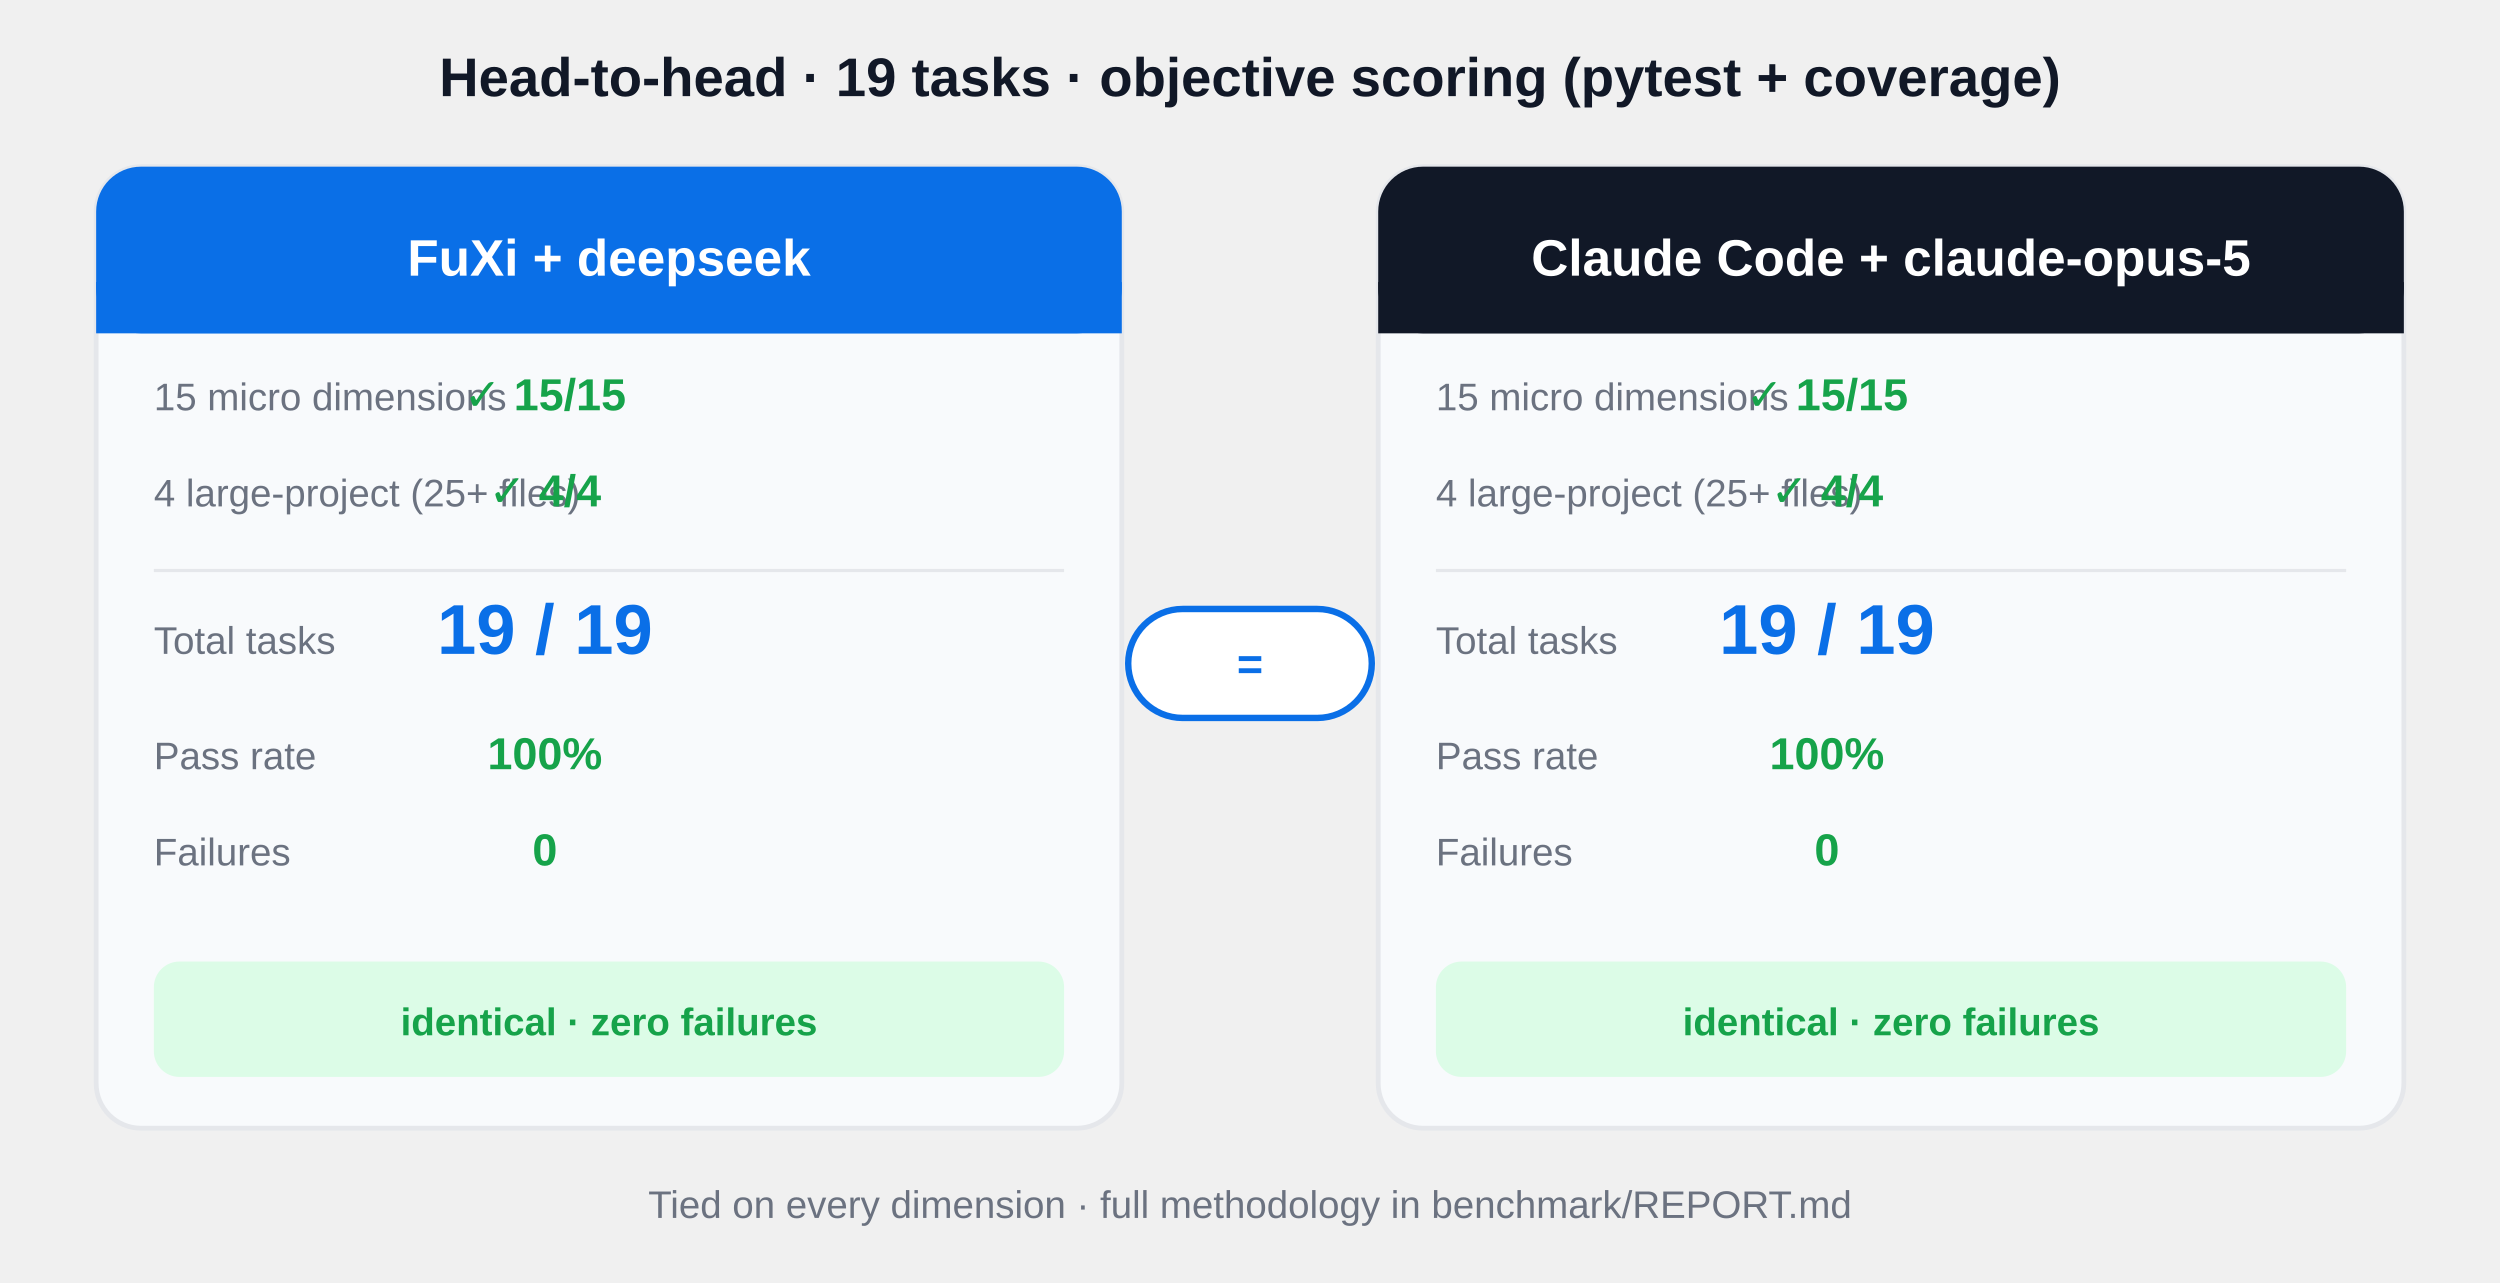
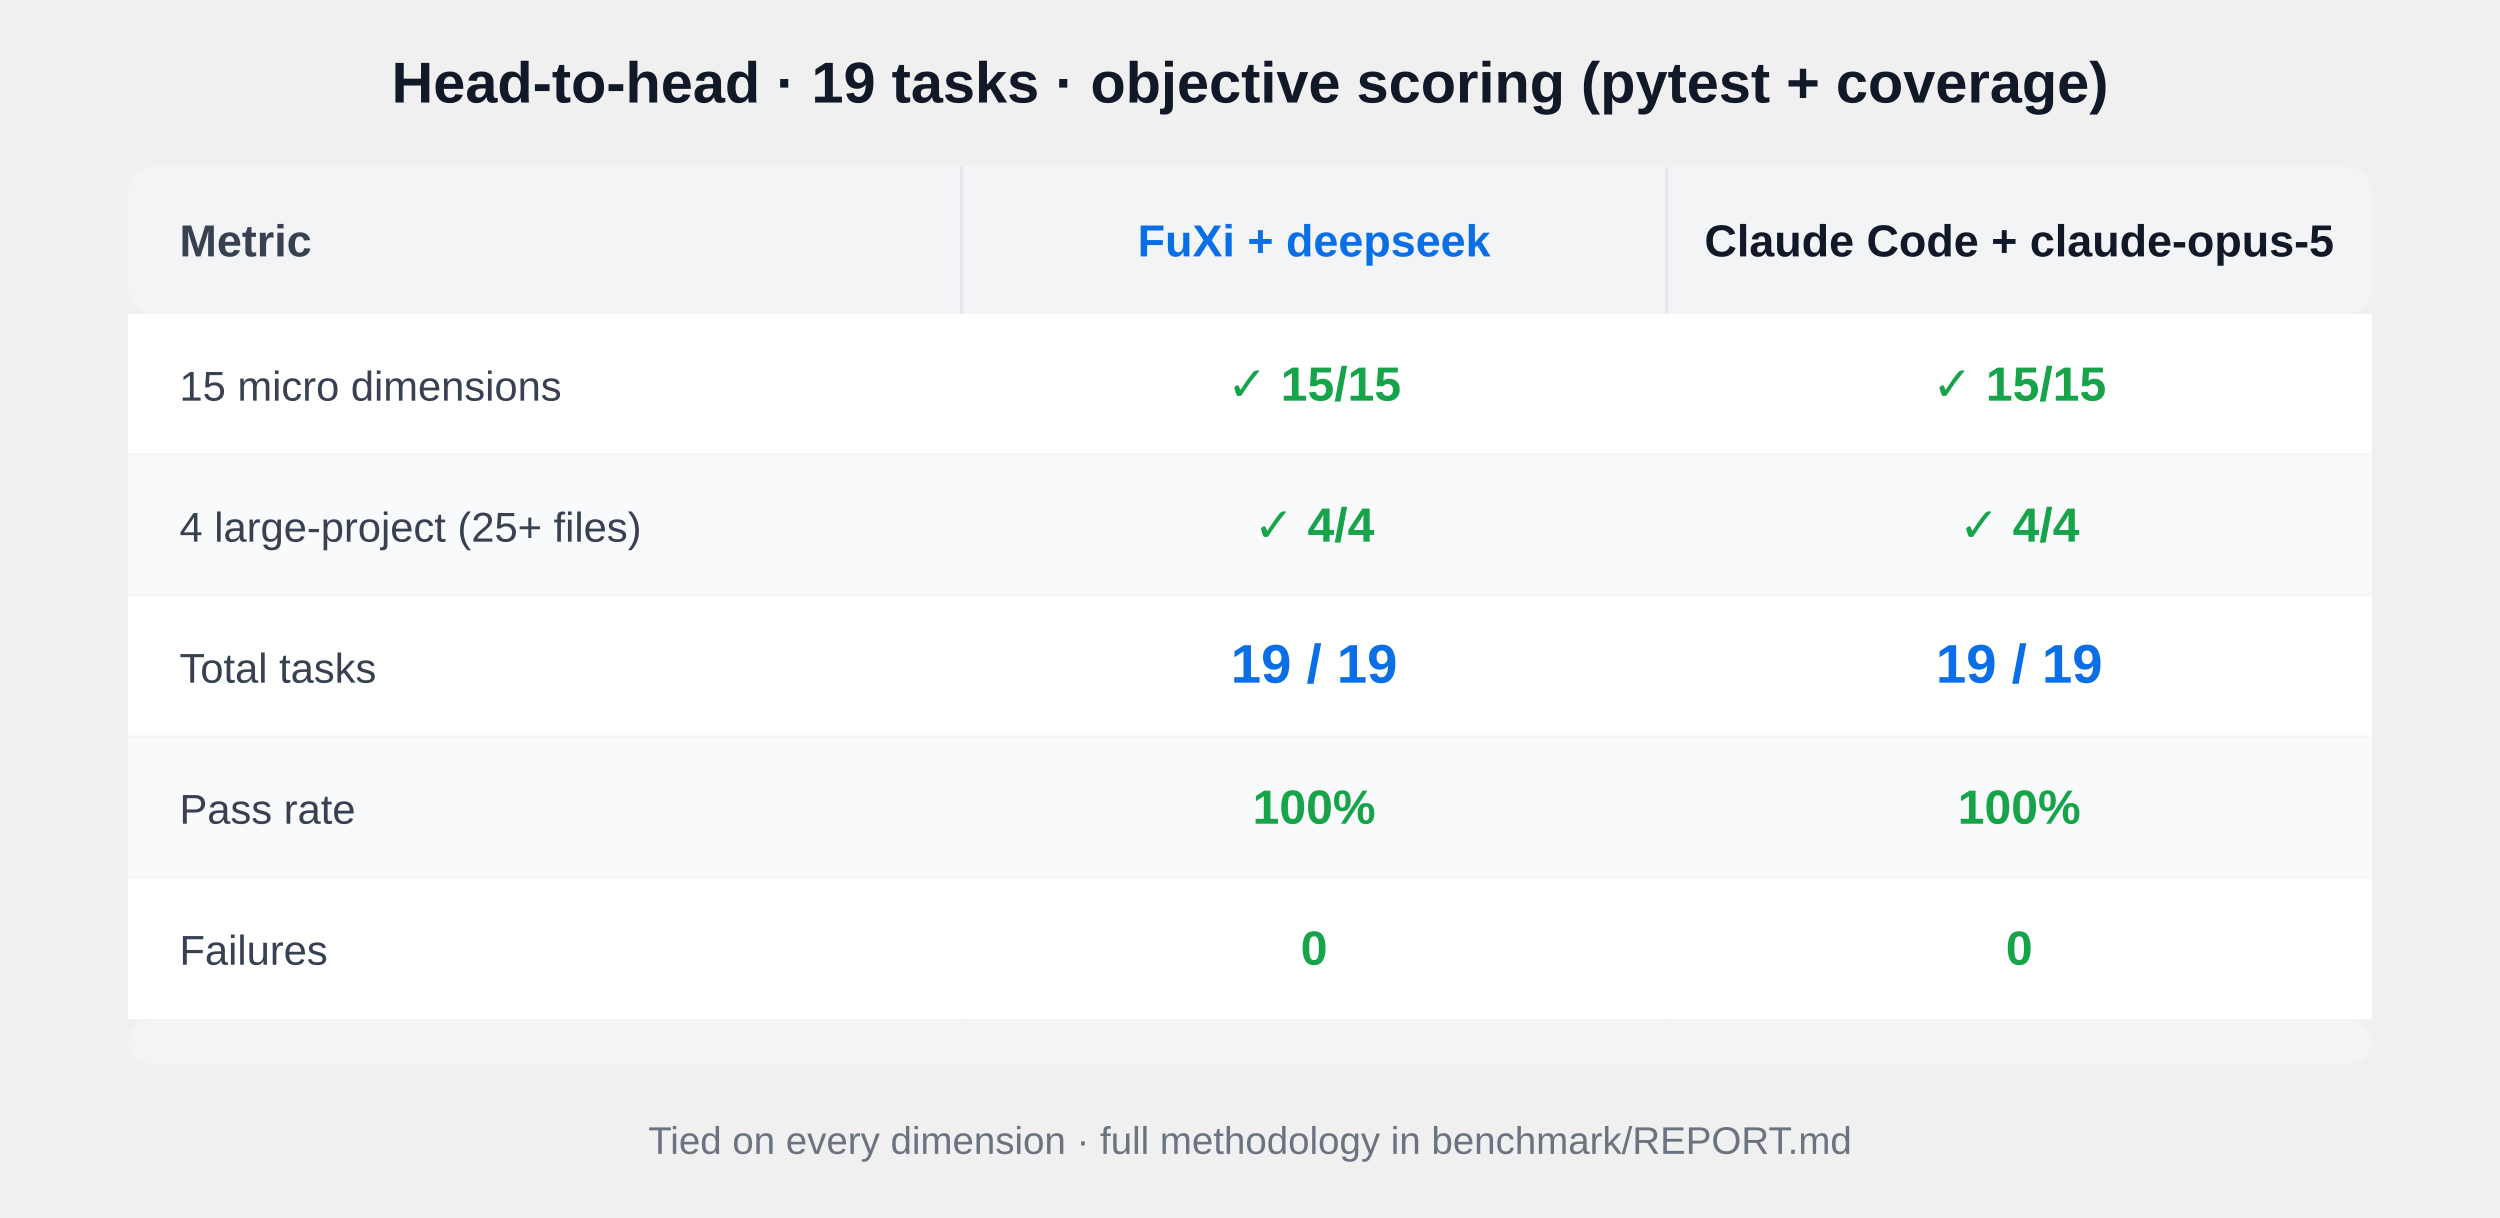
- <svg xmlns="http://www.w3.org/2000/svg" width="780" height="400" viewBox="0 0 780 400" font-family="Arial, Helvetica, sans-serif">
-   <text x="390" y="30" font-size="17" font-weight="bold" fill="#111827" text-anchor="middle">Head-to-head · 19 tasks · objective scoring (pytest + coverage)</text>
-   <rect x="30" y="52" width="320" height="300" rx="14" fill="#f8fafc" stroke="#e5e7eb" stroke-width="1.5" />
-   <rect x="30" y="52" width="320" height="52" rx="14" fill="#0a6fe7" />
-   <rect x="30" y="88" width="320" height="16" fill="#0a6fe7" />
-   <text x="190" y="86" font-size="16" font-weight="bold" fill="#ffffff" text-anchor="middle">FuXi + deepseek</text>
-   <rect x="430" y="52" width="320" height="300" rx="14" fill="#f8fafc" stroke="#e5e7eb" stroke-width="1.5" />
-   <rect x="430" y="52" width="320" height="52" rx="14" fill="#111827" />
-   <rect x="430" y="88" width="320" height="16" fill="#111827" />
-   <text x="590" y="86" font-size="16" font-weight="bold" fill="#ffffff" text-anchor="middle">Claude Code + claude-opus-5</text>
-   <text x="48" y="128" font-size="12" fill="#6b7280">15 micro dimensions</text>
-   <text x="170" y="128" font-size="14" font-weight="bold" fill="#16a34a" text-anchor="middle">✓ 15/15</text>
-   <text x="448" y="128" font-size="12" fill="#6b7280">15 micro dimensions</text>
-   <text x="570" y="128" font-size="14" font-weight="bold" fill="#16a34a" text-anchor="middle">✓ 15/15</text>
-   <text x="48" y="158" font-size="12" fill="#6b7280">4 large-project (25+ files)</text>
-   <text x="170" y="158" font-size="14" font-weight="bold" fill="#16a34a" text-anchor="middle">✓ 4/4</text>
-   <text x="448" y="158" font-size="12" fill="#6b7280">4 large-project (25+ files)</text>
-   <text x="570" y="158" font-size="14" font-weight="bold" fill="#16a34a" text-anchor="middle">✓ 4/4</text>
-   <line x1="48" y1="178" x2="332" y2="178" stroke="#e5e7eb" stroke-width="1" />
-   <line x1="448" y1="178" x2="732" y2="178" stroke="#e5e7eb" stroke-width="1" />
-   <text x="48" y="204" font-size="12" fill="#6b7280">Total tasks</text>
-   <text x="170" y="204" font-size="22" font-weight="bold" fill="#0a6fe7" text-anchor="middle">19 / 19</text>
-   <text x="448" y="204" font-size="12" fill="#6b7280">Total tasks</text>
-   <text x="570" y="204" font-size="22" font-weight="bold" fill="#0a6fe7" text-anchor="middle">19 / 19</text>
-   <text x="48" y="240" font-size="12" fill="#6b7280">Pass rate</text>
-   <text x="170" y="240" font-size="14" font-weight="bold" fill="#16a34a" text-anchor="middle">100%</text>
-   <text x="448" y="240" font-size="12" fill="#6b7280">Pass rate</text>
-   <text x="570" y="240" font-size="14" font-weight="bold" fill="#16a34a" text-anchor="middle">100%</text>
-   <text x="48" y="270" font-size="12" fill="#6b7280">Failures</text>
-   <text x="170" y="270" font-size="14" font-weight="bold" fill="#16a34a" text-anchor="middle">0</text>
-   <text x="448" y="270" font-size="12" fill="#6b7280">Failures</text>
-   <text x="570" y="270" font-size="14" font-weight="bold" fill="#16a34a" text-anchor="middle">0</text>
-   <rect x="48" y="300" width="284" height="36" rx="8" fill="#dcfce7" />
-   <text x="190" y="323" font-size="12" font-weight="bold" fill="#16a34a" text-anchor="middle">identical · zero failures</text>
-   <rect x="448" y="300" width="284" height="36" rx="8" fill="#dcfce7" />
-   <text x="590" y="323" font-size="12" font-weight="bold" fill="#16a34a" text-anchor="middle">identical · zero failures</text>
-   <rect x="352" y="190" width="76" height="34" rx="17" fill="#ffffff" stroke="#0a6fe7" stroke-width="2" />
-   <text x="390" y="212" font-size="14" font-weight="bold" fill="#0a6fe7" text-anchor="middle">=</text>
-   <text x="390" y="380" font-size="12" fill="#6b7280" text-anchor="middle">Tied on every dimension · full methodology in benchmark/REPORT.md</text>
+ <svg xmlns="http://www.w3.org/2000/svg" width="780" height="380" viewBox="0 0 780 380" font-family="Arial, Helvetica, sans-serif">
+   <text x="390" y="32" font-size="18" font-weight="bold" fill="#111827" text-anchor="middle">Head-to-head · 19 tasks · objective scoring (pytest + coverage)</text>
+   <rect x="40" y="52" width="700" height="46" rx="8" fill="#f3f4f6" />
+   <text x="56" y="80" font-size="14" font-weight="bold" fill="#374151" text-anchor="start">Metric</text>
+   <text x="410" y="80" font-size="14" font-weight="bold" fill="#0a6fe7" text-anchor="middle">FuXi + deepseek</text>
+   <text x="630" y="80" font-size="14" font-weight="bold" fill="#111827" text-anchor="middle">Claude Code + claude-opus-5</text>
+   <line x1="300" y1="52" x2="300" y2="330" stroke="#e5e7eb" stroke-width="1" />
+   <line x1="520" y1="52" x2="520" y2="330" stroke="#e5e7eb" stroke-width="1" />
+   <rect x="40" y="98" width="700" height="44" fill="#ffffff" />
+   <text x="56" y="125" font-size="13" fill="#374151" text-anchor="start">15 micro dimensions</text>
+   <text x="410" y="125" font-size="15" font-weight="bold" fill="#16a34a" text-anchor="middle">✓ 15/15</text>
+   <text x="630" y="125" font-size="15" font-weight="bold" fill="#16a34a" text-anchor="middle">✓ 15/15</text>
+   <line x1="40" y1="142" x2="740" y2="142" stroke="#f3f4f6" stroke-width="1" />
+   <rect x="40" y="142" width="700" height="44" fill="#f9fafb" />
+   <text x="56" y="169" font-size="13" fill="#374151" text-anchor="start">4 large-project (25+ files)</text>
+   <text x="410" y="169" font-size="15" font-weight="bold" fill="#16a34a" text-anchor="middle">✓ 4/4</text>
+   <text x="630" y="169" font-size="15" font-weight="bold" fill="#16a34a" text-anchor="middle">✓ 4/4</text>
+   <line x1="40" y1="186" x2="740" y2="186" stroke="#f3f4f6" stroke-width="1" />
+   <rect x="40" y="186" width="700" height="44" fill="#ffffff" />
+   <text x="56" y="213" font-size="13" fill="#374151" text-anchor="start">Total tasks</text>
+   <text x="410" y="213" font-size="17" font-weight="bold" fill="#0a6fe7" text-anchor="middle">19 / 19</text>
+   <text x="630" y="213" font-size="17" font-weight="bold" fill="#0a6fe7" text-anchor="middle">19 / 19</text>
+   <line x1="40" y1="230" x2="740" y2="230" stroke="#f3f4f6" stroke-width="1" />
+   <rect x="40" y="230" width="700" height="44" fill="#f9fafb" />
+   <text x="56" y="257" font-size="13" fill="#374151" text-anchor="start">Pass rate</text>
+   <text x="410" y="257" font-size="15" font-weight="bold" fill="#16a34a" text-anchor="middle">100%</text>
+   <text x="630" y="257" font-size="15" font-weight="bold" fill="#16a34a" text-anchor="middle">100%</text>
+   <line x1="40" y1="274" x2="740" y2="274" stroke="#f3f4f6" stroke-width="1" />
+   <rect x="40" y="274" width="700" height="44" fill="#ffffff" />
+   <text x="56" y="301" font-size="13" fill="#374151" text-anchor="start">Failures</text>
+   <text x="410" y="301" font-size="15" font-weight="bold" fill="#16a34a" text-anchor="middle">0</text>
+   <text x="630" y="301" font-size="15" font-weight="bold" fill="#16a34a" text-anchor="middle">0</text>
+   <rect x="40" y="318" width="700" height="14" rx="8" fill="#f3f4f6" />
+   <text x="390" y="360" font-size="12" fill="#6b7280" text-anchor="middle">Tied on every dimension · full methodology in benchmark/REPORT.md</text>
</svg>
